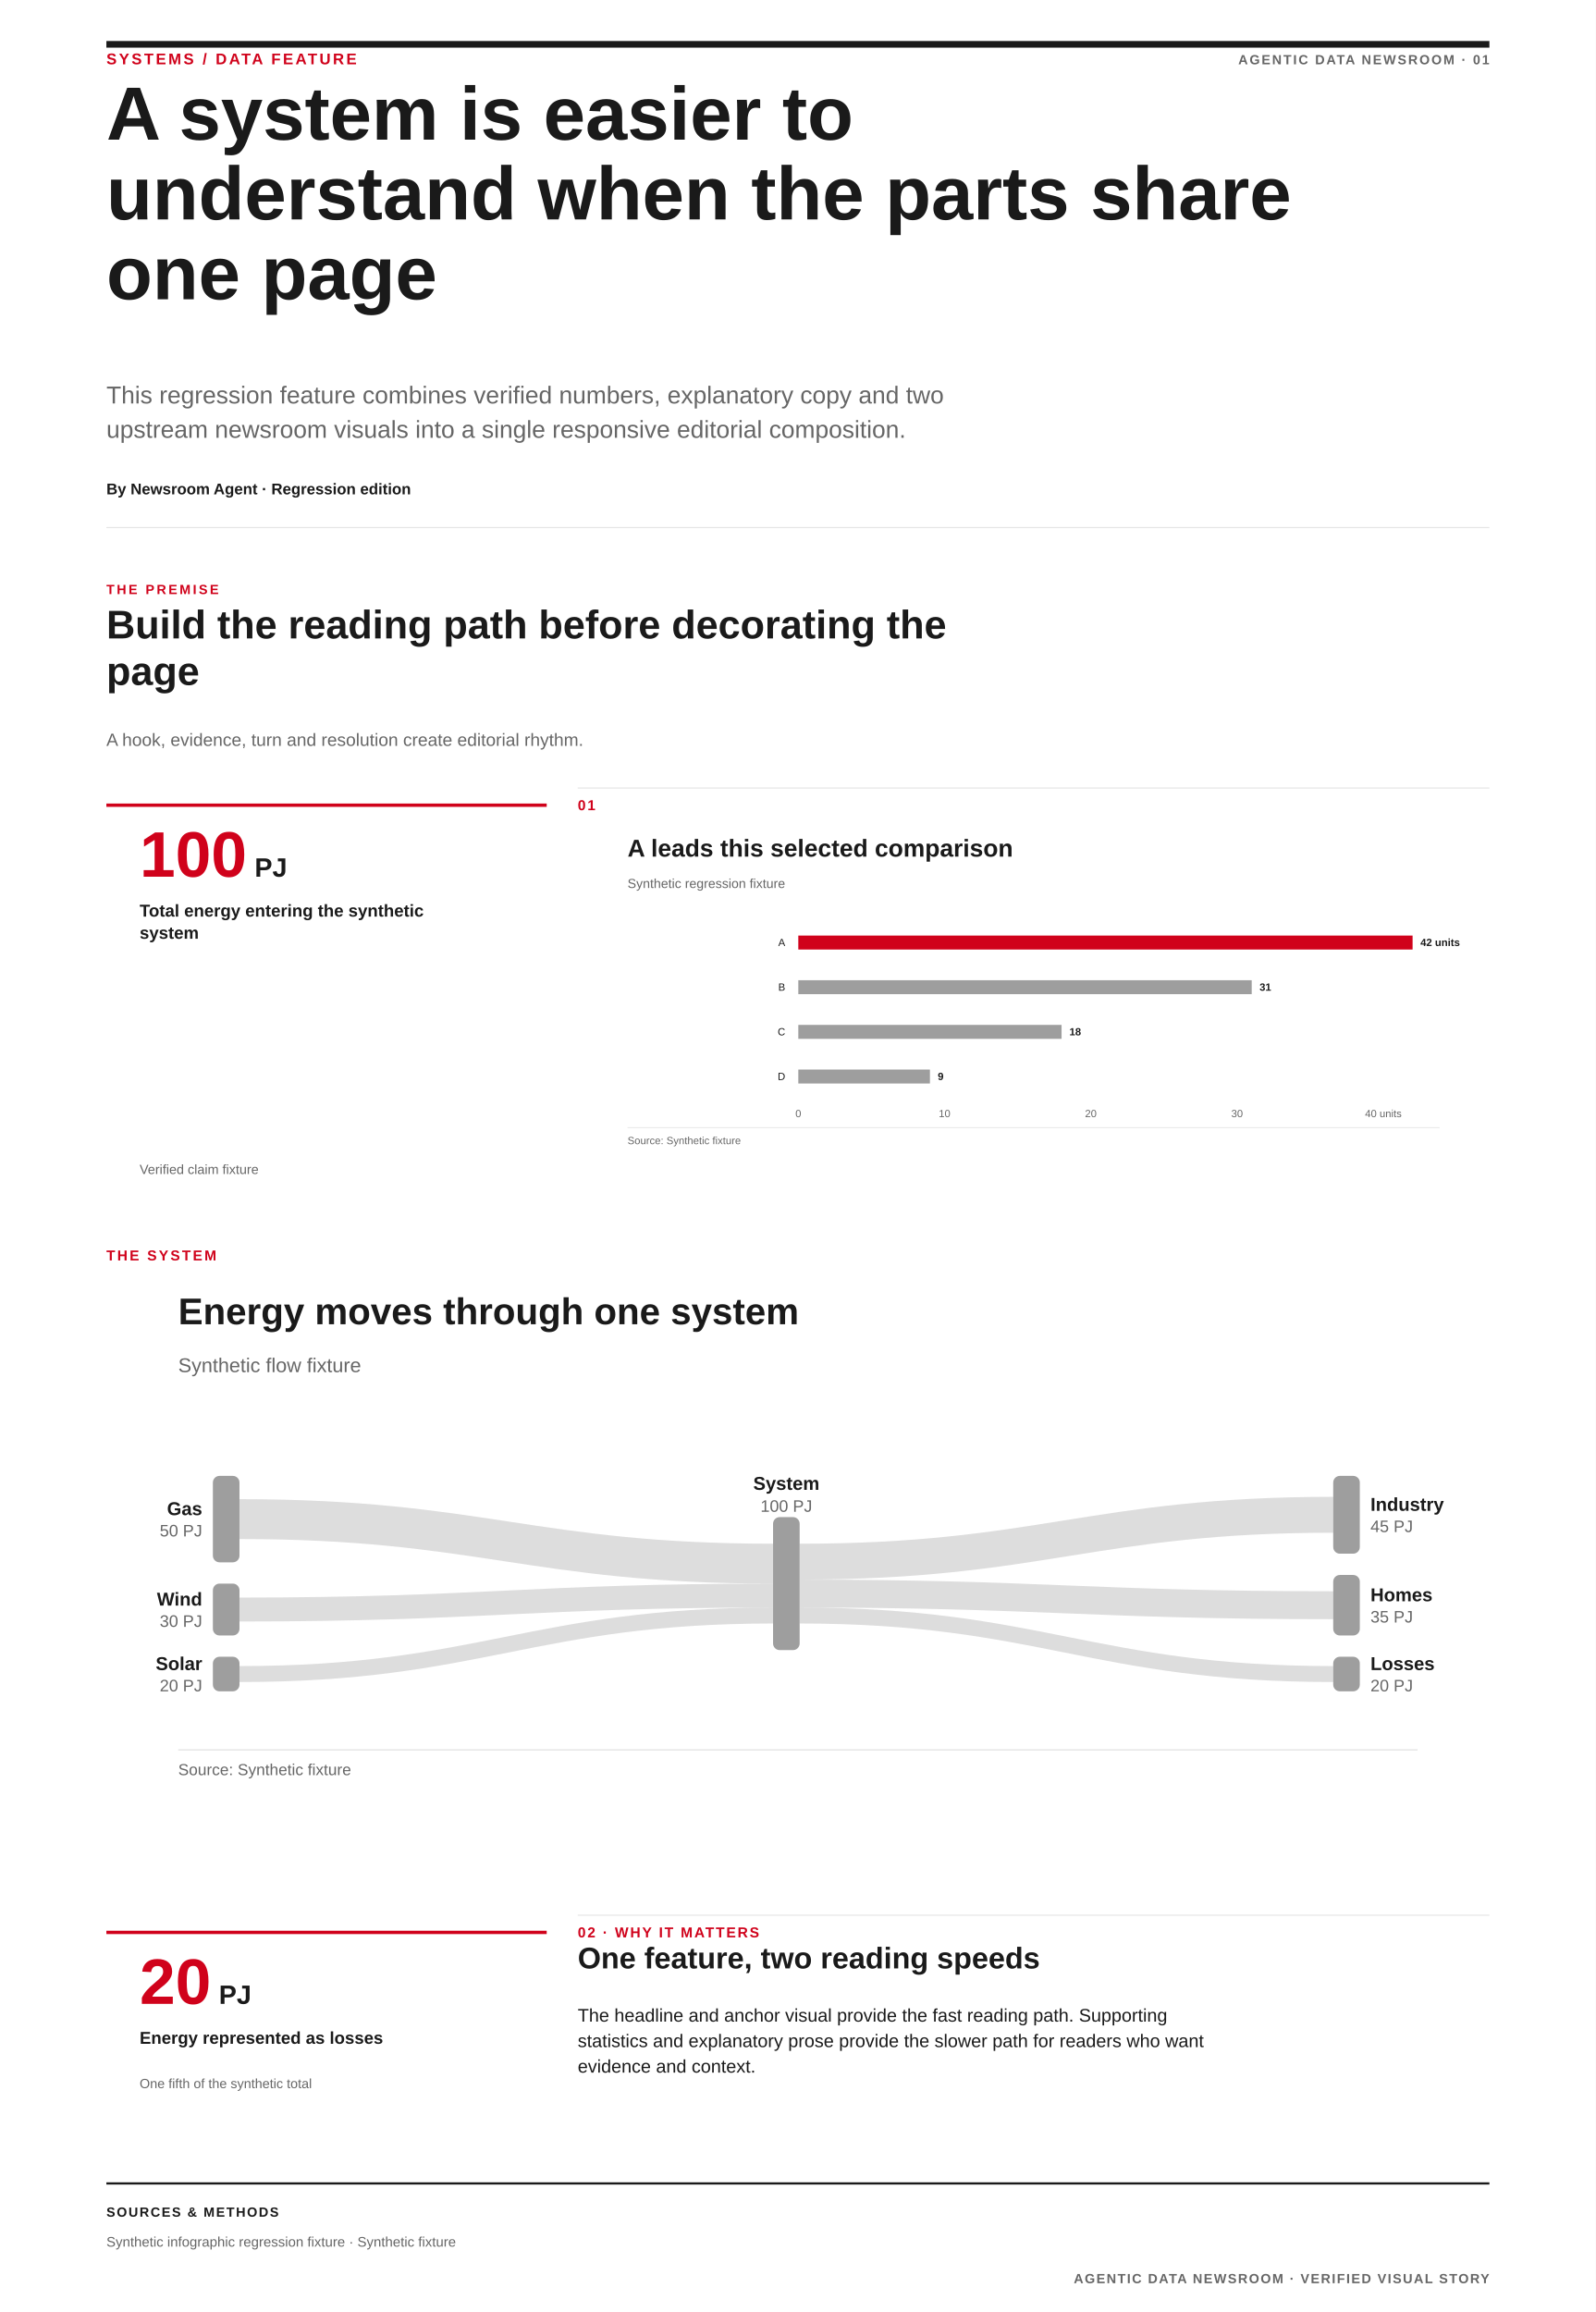
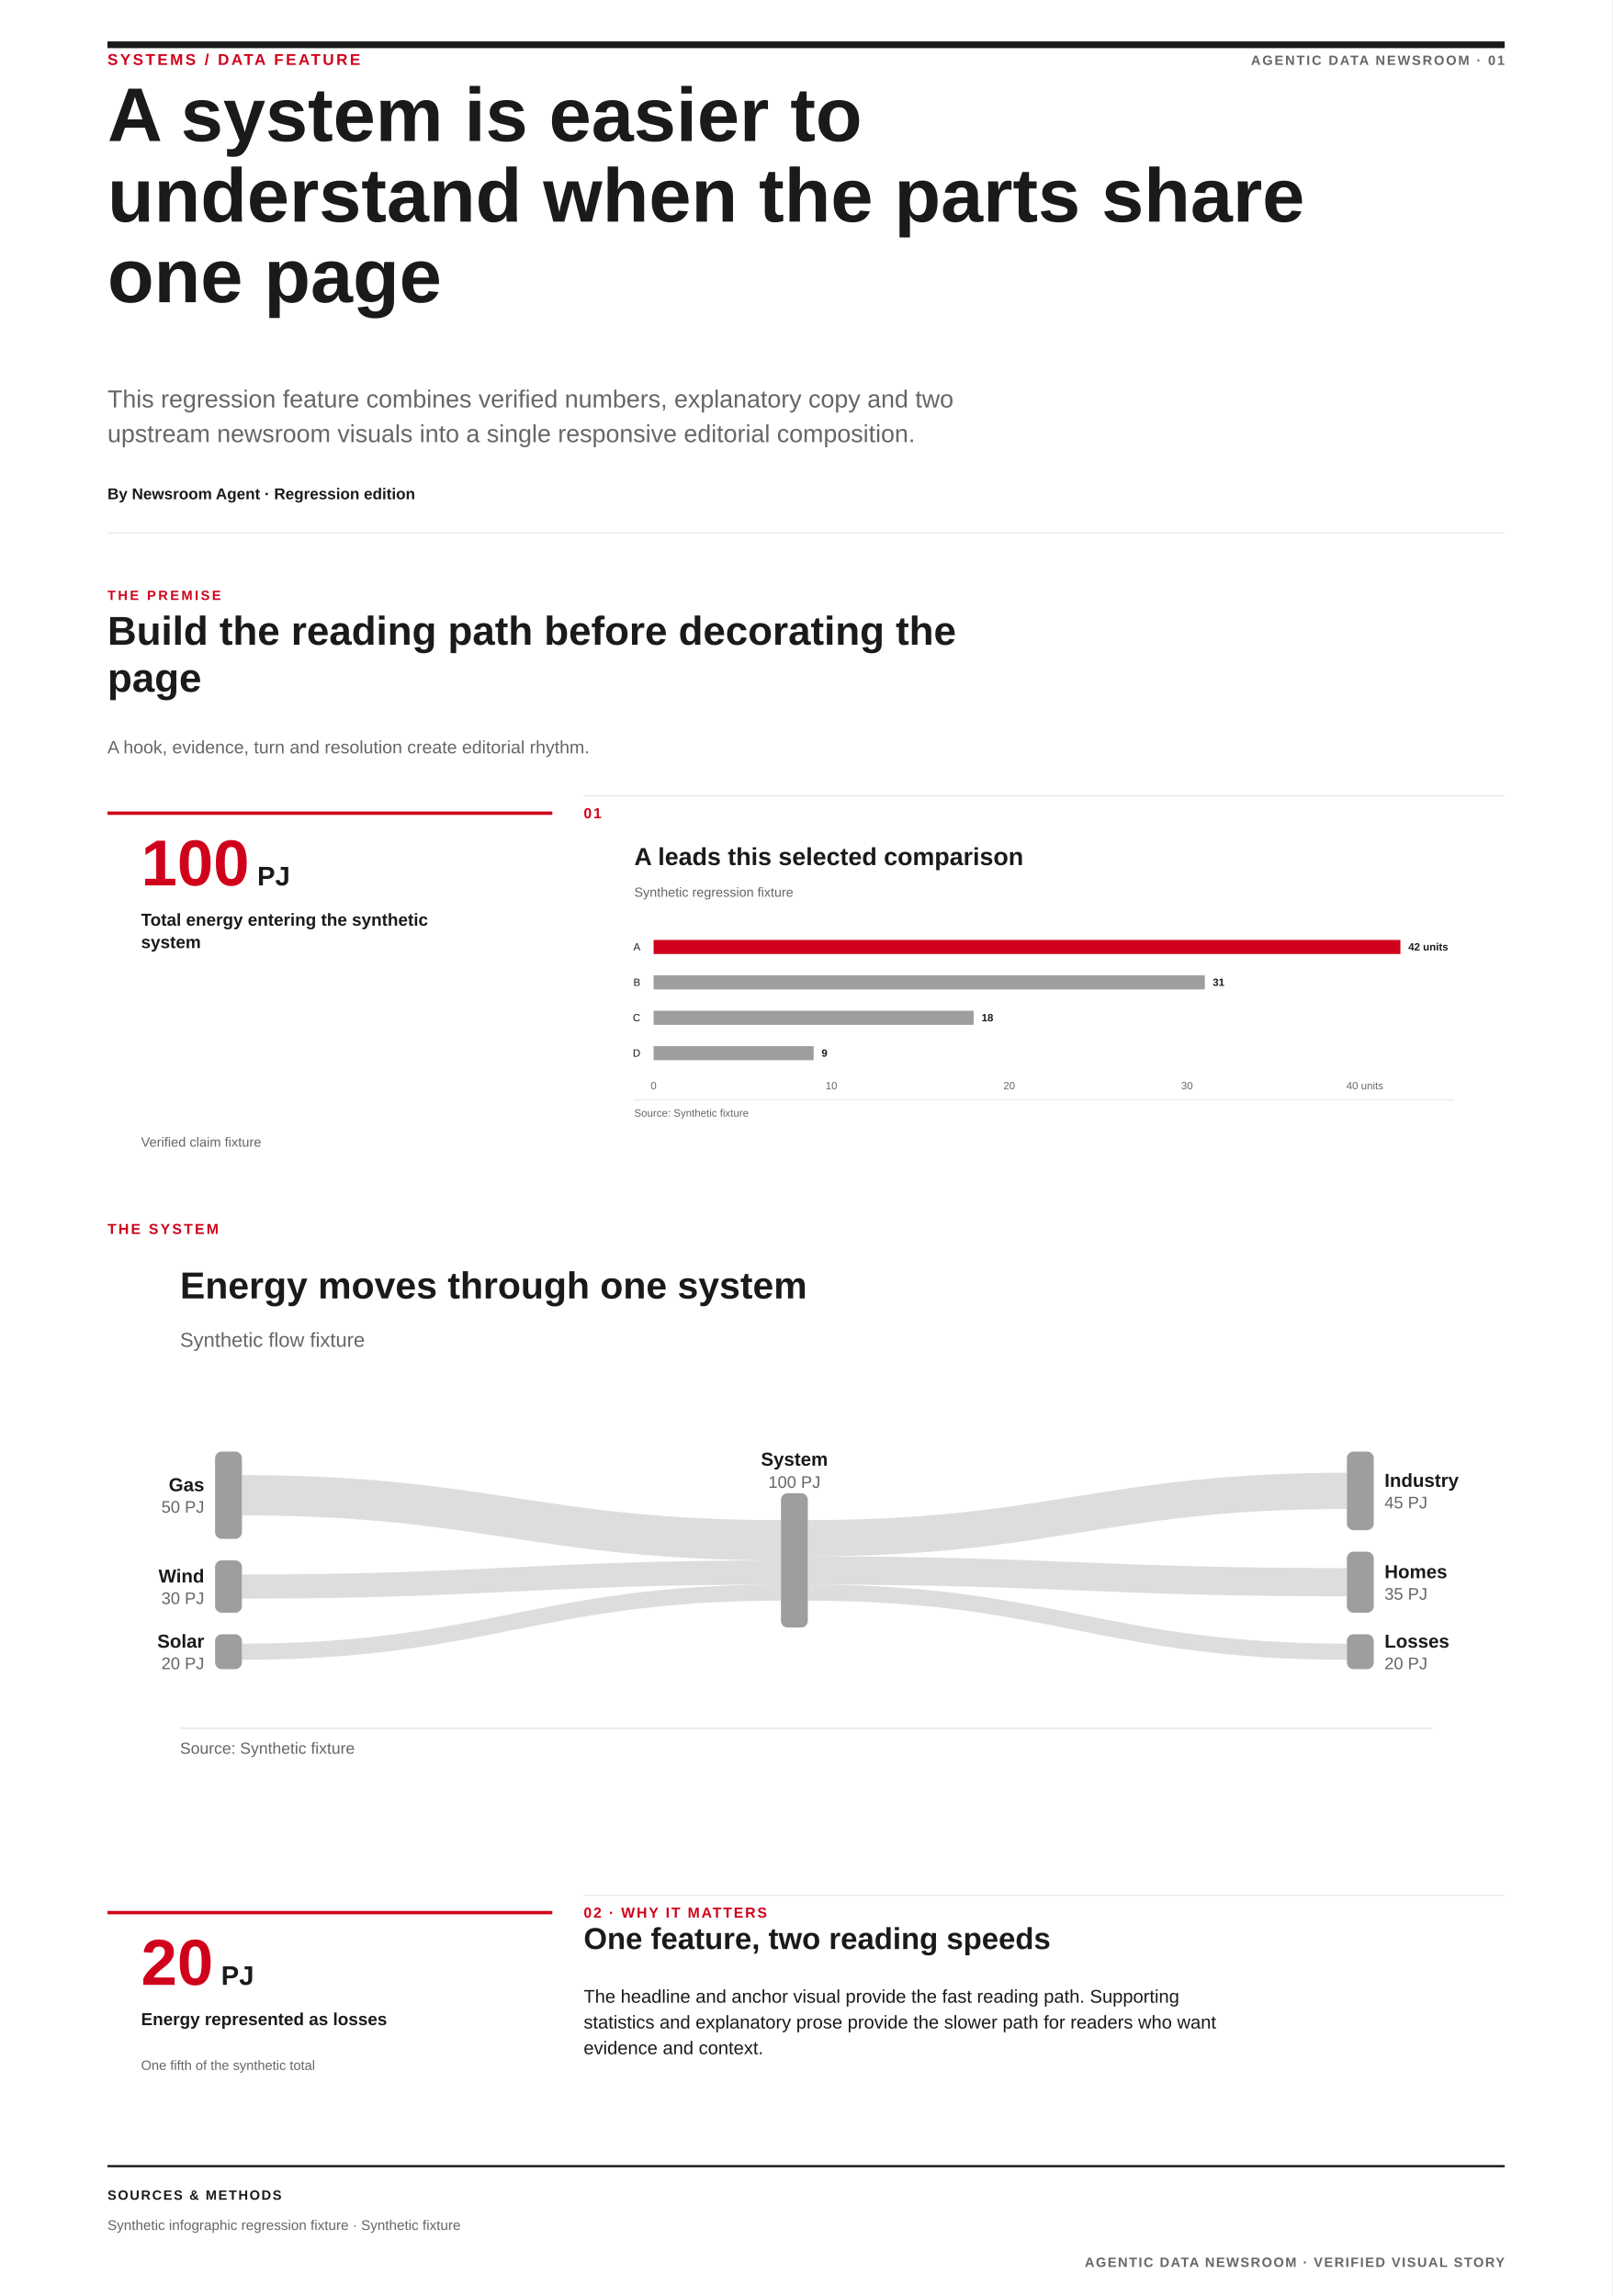
- <svg xmlns="http://www.w3.org/2000/svg" viewBox="0 0 1440 2086.031" role="img" aria-labelledby="info-title info-desc" data-infographic-version="1.1.0" data-viewport="desktop" data-layout-strategy="balanced">
-   <rect width="1440" height="2086.031" fill="#FFFFFF" />
+ <svg xmlns="http://www.w3.org/2000/svg" viewBox="0 0 1440 2051.226" role="img" aria-labelledby="info-title info-desc" data-infographic-version="1.1.0" data-viewport="desktop" data-layout-strategy="balanced">
+   <rect width="1440" height="2051.226" fill="#FFFFFF" />
  <line x1="96" y1="40" x2="1344" y2="40" stroke="#1A1A1A" stroke-width="6" />
  <text x="96" y="58" font-family="'PingFang SC', 'Heiti SC', 'Noto Sans SC', 'Microsoft YaHei', Arial, Helvetica, sans-serif" font-size="14" font-weight="700" letter-spacing="2" fill="#D0021B">SYSTEMS / DATA FEATURE</text>
  <text x="1344" y="58" text-anchor="end" font-family="'PingFang SC', 'Heiti SC', 'Noto Sans SC', 'Microsoft YaHei', Arial, Helvetica, sans-serif" font-size="12" font-weight="700" letter-spacing="1.5" fill="#666666">AGENTIC DATA NEWSROOM · 01</text>
  <text x="96" y="126" text-anchor="start" font-family="'PingFang SC', 'Heiti SC', 'Noto Sans SC', 'Microsoft YaHei', Arial, Helvetica, sans-serif" font-size="68" font-weight="700" fill="#1A1A1A">A system is easier to</text>
  <text x="96" y="198" text-anchor="start" font-family="'PingFang SC', 'Heiti SC', 'Noto Sans SC', 'Microsoft YaHei', Arial, Helvetica, sans-serif" font-size="68" font-weight="700" fill="#1A1A1A">understand when the parts share</text>
  <text x="96" y="270" text-anchor="start" font-family="'PingFang SC', 'Heiti SC', 'Noto Sans SC', 'Microsoft YaHei', Arial, Helvetica, sans-serif" font-size="68" font-weight="700" fill="#1A1A1A">one page</text>
  <text x="96" y="364" text-anchor="start" font-family="'PingFang SC', 'Heiti SC', 'Noto Sans SC', 'Microsoft YaHei', Arial, Helvetica, sans-serif" font-size="22" font-weight="400" fill="#666666">This regression feature combines verified numbers, explanatory copy and two</text>
  <text x="96" y="395" text-anchor="start" font-family="'PingFang SC', 'Heiti SC', 'Noto Sans SC', 'Microsoft YaHei', Arial, Helvetica, sans-serif" font-size="22" font-weight="400" fill="#666666">upstream newsroom visuals into a single responsive editorial composition.</text>
  <text x="96" y="446" font-family="'PingFang SC', 'Heiti SC', 'Noto Sans SC', 'Microsoft YaHei', Arial, Helvetica, sans-serif" font-size="14" font-weight="600" fill="#1A1A1A">By Newsroom Agent  ·  Regression edition</text>
  <line x1="96" y1="476" x2="1344" y2="476" stroke="#E5E5E5" stroke-width="1" />
  <text x="96" y="536" font-family="'PingFang SC', 'Heiti SC', 'Noto Sans SC', 'Microsoft YaHei', Arial, Helvetica, sans-serif" font-size="12" font-weight="700" letter-spacing="2" fill="#D0021B">THE PREMISE</text>
  <text x="96" y="576" text-anchor="start" font-family="'PingFang SC', 'Heiti SC', 'Noto Sans SC', 'Microsoft YaHei', Arial, Helvetica, sans-serif" font-size="36" font-weight="700" fill="#1A1A1A">Build the reading path before decorating the</text>
  <text x="96" y="618" text-anchor="start" font-family="'PingFang SC', 'Heiti SC', 'Noto Sans SC', 'Microsoft YaHei', Arial, Helvetica, sans-serif" font-size="36" font-weight="700" fill="#1A1A1A">page</text>
  <text x="96" y="673" text-anchor="start" font-family="'PingFang SC', 'Heiti SC', 'Noto Sans SC', 'Microsoft YaHei', Arial, Helvetica, sans-serif" font-size="16" font-weight="400" fill="#666666">A hook, evidence, turn and resolution create editorial rhythm.</text>
  <rect data-role="hero-stat" data-module-id="stat-total" x="96" y="725" width="397.333" height="3" fill="#D0021B" />
  <text x="126" y="791" font-family="'PingFang SC', 'Heiti SC', 'Noto Sans SC', 'Microsoft YaHei', Arial, Helvetica, sans-serif" font-size="58" font-weight="700" fill="#D0021B">100<tspan font-size="24" dx="7" fill="#1A1A1A">PJ</tspan>
  </text>
  <text x="126" y="827" text-anchor="start" font-family="'PingFang SC', 'Heiti SC', 'Noto Sans SC', 'Microsoft YaHei', Arial, Helvetica, sans-serif" font-size="15.5" font-weight="700" fill="#1A1A1A">Total energy entering the synthetic</text>
  <text x="126" y="847" text-anchor="start" font-family="'PingFang SC', 'Heiti SC', 'Noto Sans SC', 'Microsoft YaHei', Arial, Helvetica, sans-serif" font-size="15.5" font-weight="700" fill="#1A1A1A">system</text>
-   <text x="126" y="1059.231" text-anchor="start" font-family="'PingFang SC', 'Heiti SC', 'Noto Sans SC', 'Microsoft YaHei', Arial, Helvetica, sans-serif" font-size="12" font-weight="400" fill="#666666">Verified claim fixture</text>
-   <rect data-role="hero-stat" data-module-id="stat-total" x="96" y="1078.231" width="1" height="1" fill="none" />
+   <text x="126" y="1024.426" text-anchor="start" font-family="'PingFang SC', 'Heiti SC', 'Noto Sans SC', 'Microsoft YaHei', Arial, Helvetica, sans-serif" font-size="12" font-weight="400" fill="#666666">Verified claim fixture</text>
+   <rect data-role="hero-stat" data-module-id="stat-total" x="96" y="1043.426" width="1" height="1" fill="none" />
  <line x1="521.333" y1="711" x2="1344" y2="711" stroke="#E5E5E5" stroke-width="1" />
  <text x="521.333" y="731" font-family="'PingFang SC', 'Heiti SC', 'Noto Sans SC', 'Microsoft YaHei', Arial, Helvetica, sans-serif" font-size="13" font-weight="700" letter-spacing="1.5" fill="#D0021B">01</text>
-   <svg data-role="infographic-visual" data-module-id="bar" x="521.333" y="743" width="822.667" height="330.231" viewBox="0 0 1040 420" preserveAspectRatio="xMidYMin meet">
-     <rect width="1040" height="420" fill="#FFFFFF" />
+   <svg data-role="infographic-visual" data-module-id="bar" x="521.333" y="743" width="822.667" height="295.426" viewBox="0 0 1040 376" preserveAspectRatio="xMidYMin meet">
+     <rect width="1040" height="376" fill="#FFFFFF" />
    <text x="54" y="38" text-anchor="start" font-family="'PingFang SC', 'Heiti SC', 'Noto Sans SC', 'Microsoft YaHei', Arial, Helvetica, sans-serif" font-size="28" font-weight="700" fill="#1A1A1A">A leads this selected comparison</text>
    <text x="54" y="74" text-anchor="start" font-family="'PingFang SC', 'Heiti SC', 'Noto Sans SC', 'Microsoft YaHei', Arial, Helvetica, sans-serif" font-size="15" font-weight="400" fill="#666666">Synthetic regression fixture</text>
-     <text x="250" y="337" text-anchor="middle" font-family="'PingFang SC', 'Heiti SC', 'Noto Sans SC', 'Microsoft YaHei', Arial, Helvetica, sans-serif" font-size="12" fill="#666666">0</text>
-     <text x="417.857" y="337" text-anchor="middle" font-family="'PingFang SC', 'Heiti SC', 'Noto Sans SC', 'Microsoft YaHei', Arial, Helvetica, sans-serif" font-size="12" fill="#666666">10</text>
-     <text x="585.714" y="337" text-anchor="middle" font-family="'PingFang SC', 'Heiti SC', 'Noto Sans SC', 'Microsoft YaHei', Arial, Helvetica, sans-serif" font-size="12" fill="#666666">20</text>
-     <text x="753.571" y="337" text-anchor="middle" font-family="'PingFang SC', 'Heiti SC', 'Noto Sans SC', 'Microsoft YaHei', Arial, Helvetica, sans-serif" font-size="12" fill="#666666">30</text>
-     <text x="921.429" y="337" text-anchor="middle" font-family="'PingFang SC', 'Heiti SC', 'Noto Sans SC', 'Microsoft YaHei', Arial, Helvetica, sans-serif" font-size="12" fill="#666666">40 units</text>
-     <text x="235" y="140.625" text-anchor="end" font-family="'PingFang SC', 'Heiti SC', 'Noto Sans SC', 'Microsoft YaHei', Arial, Helvetica, sans-serif" font-size="12" fill="#1A1A1A">A</text>
-     <rect data-role="data-bar" x="250" y="128.625" width="705" height="16" fill="#D0021B" />
-     <text x="964" y="140.625" text-anchor="start" font-family="'PingFang SC', 'Heiti SC', 'Noto Sans SC', 'Microsoft YaHei', Arial, Helvetica, sans-serif" font-size="12" font-weight="600" fill="#1A1A1A">42 units</text>
-     <text x="235" y="191.875" text-anchor="end" font-family="'PingFang SC', 'Heiti SC', 'Noto Sans SC', 'Microsoft YaHei', Arial, Helvetica, sans-serif" font-size="12" fill="#1A1A1A">B</text>
-     <rect data-role="data-bar" x="250" y="179.875" width="520.357" height="16" fill="#9E9E9E" />
-     <text x="779.357" y="191.875" text-anchor="start" font-family="'PingFang SC', 'Heiti SC', 'Noto Sans SC', 'Microsoft YaHei', Arial, Helvetica, sans-serif" font-size="12" font-weight="600" fill="#1A1A1A">31</text>
-     <text x="235" y="243.125" text-anchor="end" font-family="'PingFang SC', 'Heiti SC', 'Noto Sans SC', 'Microsoft YaHei', Arial, Helvetica, sans-serif" font-size="12" fill="#1A1A1A">C</text>
-     <rect data-role="data-bar" x="250" y="231.125" width="302.143" height="16" fill="#9E9E9E" />
-     <text x="561.143" y="243.125" text-anchor="start" font-family="'PingFang SC', 'Heiti SC', 'Noto Sans SC', 'Microsoft YaHei', Arial, Helvetica, sans-serif" font-size="12" font-weight="600" fill="#1A1A1A">18</text>
-     <text x="235" y="294.375" text-anchor="end" font-family="'PingFang SC', 'Heiti SC', 'Noto Sans SC', 'Microsoft YaHei', Arial, Helvetica, sans-serif" font-size="12" fill="#1A1A1A">D</text>
-     <rect data-role="data-bar" x="250" y="282.375" width="151.071" height="16" fill="#9E9E9E" />
-     <text x="410.071" y="294.375" text-anchor="start" font-family="'PingFang SC', 'Heiti SC', 'Noto Sans SC', 'Microsoft YaHei', Arial, Helvetica, sans-serif" font-size="12" font-weight="600" fill="#1A1A1A">9</text>
-     <line x1="54" y1="349" x2="986" y2="349" stroke="#E5E5E5" stroke-width="1" />
-     <text x="54" y="368" text-anchor="start" font-family="'PingFang SC', 'Heiti SC', 'Noto Sans SC', 'Microsoft YaHei', Arial, Helvetica, sans-serif" font-size="12" font-weight="400" fill="#666666">Source: Synthetic fixture</text>
+     <text x="76" y="293" text-anchor="middle" font-family="'PingFang SC', 'Heiti SC', 'Noto Sans SC', 'Microsoft YaHei', Arial, Helvetica, sans-serif" font-size="12" fill="#666666">0</text>
+     <text x="278.143" y="293" text-anchor="middle" font-family="'PingFang SC', 'Heiti SC', 'Noto Sans SC', 'Microsoft YaHei', Arial, Helvetica, sans-serif" font-size="12" fill="#666666">10</text>
+     <text x="480.286" y="293" text-anchor="middle" font-family="'PingFang SC', 'Heiti SC', 'Noto Sans SC', 'Microsoft YaHei', Arial, Helvetica, sans-serif" font-size="12" fill="#666666">20</text>
+     <text x="682.429" y="293" text-anchor="middle" font-family="'PingFang SC', 'Heiti SC', 'Noto Sans SC', 'Microsoft YaHei', Arial, Helvetica, sans-serif" font-size="12" fill="#666666">30</text>
+     <text x="884.571" y="293" text-anchor="middle" font-family="'PingFang SC', 'Heiti SC', 'Noto Sans SC', 'Microsoft YaHei', Arial, Helvetica, sans-serif" font-size="12" fill="#666666">40 units</text>
+     <text x="61" y="135.125" text-anchor="end" font-family="'PingFang SC', 'Heiti SC', 'Noto Sans SC', 'Microsoft YaHei', Arial, Helvetica, sans-serif" font-size="12" fill="#1A1A1A">A</text>
+     <rect data-role="data-bar" x="76" y="123.125" width="849" height="16" fill="#D0021B" />
+     <text x="934" y="135.125" text-anchor="start" font-family="'PingFang SC', 'Heiti SC', 'Noto Sans SC', 'Microsoft YaHei', Arial, Helvetica, sans-serif" font-size="12" font-weight="600" fill="#1A1A1A">42 units</text>
+     <text x="61" y="175.375" text-anchor="end" font-family="'PingFang SC', 'Heiti SC', 'Noto Sans SC', 'Microsoft YaHei', Arial, Helvetica, sans-serif" font-size="12" fill="#1A1A1A">B</text>
+     <rect data-role="data-bar" x="76" y="163.375" width="626.643" height="16" fill="#9E9E9E" />
+     <text x="711.643" y="175.375" text-anchor="start" font-family="'PingFang SC', 'Heiti SC', 'Noto Sans SC', 'Microsoft YaHei', Arial, Helvetica, sans-serif" font-size="12" font-weight="600" fill="#1A1A1A">31</text>
+     <text x="61" y="215.625" text-anchor="end" font-family="'PingFang SC', 'Heiti SC', 'Noto Sans SC', 'Microsoft YaHei', Arial, Helvetica, sans-serif" font-size="12" fill="#1A1A1A">C</text>
+     <rect data-role="data-bar" x="76" y="203.625" width="363.857" height="16" fill="#9E9E9E" />
+     <text x="448.857" y="215.625" text-anchor="start" font-family="'PingFang SC', 'Heiti SC', 'Noto Sans SC', 'Microsoft YaHei', Arial, Helvetica, sans-serif" font-size="12" font-weight="600" fill="#1A1A1A">18</text>
+     <text x="61" y="255.875" text-anchor="end" font-family="'PingFang SC', 'Heiti SC', 'Noto Sans SC', 'Microsoft YaHei', Arial, Helvetica, sans-serif" font-size="12" fill="#1A1A1A">D</text>
+     <rect data-role="data-bar" x="76" y="243.875" width="181.929" height="16" fill="#9E9E9E" />
+     <text x="266.929" y="255.875" text-anchor="start" font-family="'PingFang SC', 'Heiti SC', 'Noto Sans SC', 'Microsoft YaHei', Arial, Helvetica, sans-serif" font-size="12" font-weight="600" fill="#1A1A1A">9</text>
+     <line x1="54" y1="305" x2="986" y2="305" stroke="#E5E5E5" stroke-width="1" />
+     <text x="54" y="324" text-anchor="start" font-family="'PingFang SC', 'Heiti SC', 'Noto Sans SC', 'Microsoft YaHei', Arial, Helvetica, sans-serif" font-size="12" font-weight="400" fill="#666666">Source: Synthetic fixture</text>
  </svg>
-   <text x="96" y="1137.231" font-family="'PingFang SC', 'Heiti SC', 'Noto Sans SC', 'Microsoft YaHei', Arial, Helvetica, sans-serif" font-size="13" font-weight="700" letter-spacing="1.8" fill="#D0021B">THE SYSTEM</text>
-   <svg data-role="infographic-visual" data-module-id="flow" x="96" y="1149.231" width="1248" height="514.8" viewBox="0 0 1040 429" preserveAspectRatio="xMidYMin meet">
+   <text x="96" y="1102.426" font-family="'PingFang SC', 'Heiti SC', 'Noto Sans SC', 'Microsoft YaHei', Arial, Helvetica, sans-serif" font-size="13" font-weight="700" letter-spacing="1.8" fill="#D0021B">THE SYSTEM</text>
+   <svg data-role="infographic-visual" data-module-id="flow" x="96" y="1114.426" width="1248" height="514.8" viewBox="0 0 1040 429" preserveAspectRatio="xMidYMin meet">
    <rect width="1040" height="429" fill="#FFFFFF" />
    <text x="54" y="38" text-anchor="start" font-family="'PingFang SC', 'Heiti SC', 'Noto Sans SC', 'Microsoft YaHei', Arial, Helvetica, sans-serif" font-size="28" font-weight="700" fill="#1A1A1A">Energy moves through one system</text>
    <text x="54" y="74" text-anchor="start" font-family="'PingFang SC', 'Heiti SC', 'Noto Sans SC', 'Microsoft YaHei', Arial, Helvetica, sans-serif" font-size="15" font-weight="400" fill="#666666">Synthetic flow fixture</text>
    <path data-role="flow-hit" data-flow-key="Solar→System" d="M100.08,301 C280.638,301 320.762,257 501.32,257" fill="none" stroke="transparent" stroke-width="30" stroke-linecap="round" pointer-events="stroke" />
    <path data-role="flow-link" data-flow-key="Solar→System" d="M100.08,301 C280.638,301 320.762,257 501.32,257" fill="none" stroke="#9E9E9E" stroke-width="12" stroke-opacity="0.35" stroke-linecap="butt" pointer-events="none" />
    <path data-role="flow-hit" data-flow-key="Wind→System" d="M100.08,252.5 C280.638,252.5 320.762,242 501.32,242" fill="none" stroke="transparent" stroke-width="45" stroke-linecap="round" pointer-events="stroke" />
    <path data-role="flow-link" data-flow-key="Wind→System" d="M100.08,252.5 C280.638,252.5 320.762,242 501.32,242" fill="none" stroke="#9E9E9E" stroke-width="18" stroke-opacity="0.35" stroke-linecap="butt" pointer-events="none" />
    <path data-role="flow-hit" data-flow-key="Gas→System" d="M100.08,184.5 C280.638,184.5 320.762,218 501.32,218" fill="none" stroke="transparent" stroke-width="75" stroke-linecap="round" pointer-events="stroke" />
    <path data-role="flow-link" data-flow-key="Gas→System" d="M100.08,184.5 C280.638,184.5 320.762,218 501.32,218" fill="none" stroke="#9E9E9E" stroke-width="30" stroke-opacity="0.35" stroke-linecap="butt" pointer-events="none" />
    <path data-role="flow-hit" data-flow-key="System→Homes" d="M521.32,240.5 C701.878,240.5 742.002,249.25 922.56,249.25" fill="none" stroke="transparent" stroke-width="52.5" stroke-linecap="round" pointer-events="stroke" />
    <path data-role="flow-link" data-flow-key="System→Homes" d="M521.32,240.5 C701.878,240.5 742.002,249.25 922.56,249.25" fill="none" stroke="#9E9E9E" stroke-width="21" stroke-opacity="0.35" stroke-linecap="butt" pointer-events="none" />
    <path data-role="flow-hit" data-flow-key="System→Industry" d="M521.32,216.5 C701.878,216.5 742.002,181.25 922.56,181.25" fill="none" stroke="transparent" stroke-width="67.5" stroke-linecap="round" pointer-events="stroke" />
    <path data-role="flow-link" data-flow-key="System→Industry" d="M521.32,216.5 C701.878,216.5 742.002,181.25 922.56,181.25" fill="none" stroke="#9E9E9E" stroke-width="27" stroke-opacity="0.35" stroke-linecap="butt" pointer-events="none" />
    <path data-role="flow-hit" data-flow-key="System→Losses" d="M521.32,257 C701.878,257 742.002,301 922.56,301" fill="none" stroke="transparent" stroke-width="30" stroke-linecap="round" pointer-events="stroke" />
    <path data-role="flow-link" data-flow-key="System→Losses" d="M521.32,257 C701.878,257 742.002,301 922.56,301" fill="none" stroke="#9E9E9E" stroke-width="12" stroke-opacity="0.35" stroke-linecap="butt" pointer-events="none" />
    <rect data-role="flow-node" data-value="50" x="80.08" y="152" width="20" height="65" rx="5" fill="#9E9E9E" />
    <text data-role="flow-node-label" x="72.08" y="181.5" text-anchor="end" font-family="'PingFang SC', 'Heiti SC', 'Noto Sans SC', 'Microsoft YaHei', Arial, Helvetica, sans-serif" font-size="14" font-weight="700" fill="#1A1A1A">Gas</text>
    <text data-role="flow-node-value" x="72.08" y="197.5" text-anchor="end" font-family="'PingFang SC', 'Heiti SC', 'Noto Sans SC', 'Microsoft YaHei', Arial, Helvetica, sans-serif" font-size="12.5" fill="#666666">50 PJ</text>
    <rect data-role="flow-node" data-value="30" x="80.08" y="233" width="20" height="39" rx="5" fill="#9E9E9E" />
    <text data-role="flow-node-label" x="72.08" y="249.5" text-anchor="end" font-family="'PingFang SC', 'Heiti SC', 'Noto Sans SC', 'Microsoft YaHei', Arial, Helvetica, sans-serif" font-size="14" font-weight="700" fill="#1A1A1A">Wind</text>
    <text data-role="flow-node-value" x="72.08" y="265.5" text-anchor="end" font-family="'PingFang SC', 'Heiti SC', 'Noto Sans SC', 'Microsoft YaHei', Arial, Helvetica, sans-serif" font-size="12.5" fill="#666666">30 PJ</text>
    <rect data-role="flow-node" data-value="20" x="80.08" y="288" width="20" height="26" rx="5" fill="#9E9E9E" />
    <text data-role="flow-node-label" x="72.08" y="298" text-anchor="end" font-family="'PingFang SC', 'Heiti SC', 'Noto Sans SC', 'Microsoft YaHei', Arial, Helvetica, sans-serif" font-size="14" font-weight="700" fill="#1A1A1A">Solar</text>
    <text data-role="flow-node-value" x="72.08" y="314" text-anchor="end" font-family="'PingFang SC', 'Heiti SC', 'Noto Sans SC', 'Microsoft YaHei', Arial, Helvetica, sans-serif" font-size="12.5" fill="#666666">20 PJ</text>
    <rect data-role="flow-node" data-value="100" x="501.32" y="183" width="20" height="100" rx="5" fill="#9E9E9E" />
    <text data-role="flow-node-label" x="511.32" y="162.5" text-anchor="middle" font-family="'PingFang SC', 'Heiti SC', 'Noto Sans SC', 'Microsoft YaHei', Arial, Helvetica, sans-serif" font-size="14" font-weight="700" fill="#1A1A1A">System</text>
    <text data-role="flow-node-value" x="511.32" y="179" text-anchor="middle" font-family="'PingFang SC', 'Heiti SC', 'Noto Sans SC', 'Microsoft YaHei', Arial, Helvetica, sans-serif" font-size="12.5" fill="#666666">100 PJ</text>
    <rect data-role="flow-node" data-value="45" x="922.56" y="152" width="20" height="58.5" rx="5" fill="#9E9E9E" />
    <text data-role="flow-node-label" x="950.56" y="178.25" text-anchor="start" font-family="'PingFang SC', 'Heiti SC', 'Noto Sans SC', 'Microsoft YaHei', Arial, Helvetica, sans-serif" font-size="14" font-weight="700" fill="#1A1A1A">Industry</text>
    <text data-role="flow-node-value" x="950.56" y="194.25" text-anchor="start" font-family="'PingFang SC', 'Heiti SC', 'Noto Sans SC', 'Microsoft YaHei', Arial, Helvetica, sans-serif" font-size="12.5" fill="#666666">45 PJ</text>
    <rect data-role="flow-node" data-value="35" x="922.56" y="226.5" width="20" height="45.5" rx="5" fill="#9E9E9E" />
    <text data-role="flow-node-label" x="950.56" y="246.25" text-anchor="start" font-family="'PingFang SC', 'Heiti SC', 'Noto Sans SC', 'Microsoft YaHei', Arial, Helvetica, sans-serif" font-size="14" font-weight="700" fill="#1A1A1A">Homes</text>
    <text data-role="flow-node-value" x="950.56" y="262.25" text-anchor="start" font-family="'PingFang SC', 'Heiti SC', 'Noto Sans SC', 'Microsoft YaHei', Arial, Helvetica, sans-serif" font-size="12.5" fill="#666666">35 PJ</text>
    <rect data-role="flow-node" data-value="20" x="922.56" y="288" width="20" height="26" rx="5" fill="#9E9E9E" />
    <text data-role="flow-node-label" x="950.56" y="298" text-anchor="start" font-family="'PingFang SC', 'Heiti SC', 'Noto Sans SC', 'Microsoft YaHei', Arial, Helvetica, sans-serif" font-size="14" font-weight="700" fill="#1A1A1A">Losses</text>
    <text data-role="flow-node-value" x="950.56" y="314" text-anchor="start" font-family="'PingFang SC', 'Heiti SC', 'Noto Sans SC', 'Microsoft YaHei', Arial, Helvetica, sans-serif" font-size="12.5" fill="#666666">20 PJ</text>
    <line x1="54" y1="358" x2="986" y2="358" stroke="#E5E5E5" stroke-width="1" />
    <text x="54" y="377" text-anchor="start" font-family="'PingFang SC', 'Heiti SC', 'Noto Sans SC', 'Microsoft YaHei', Arial, Helvetica, sans-serif" font-size="12" font-weight="400" fill="#666666">Source: Synthetic fixture</text>
  </svg>
-   <rect data-role="hero-stat" data-module-id="stat-loss" x="96" y="1742.031" width="397.333" height="3" fill="#D0021B" />
-   <text x="126" y="1808.031" font-family="'PingFang SC', 'Heiti SC', 'Noto Sans SC', 'Microsoft YaHei', Arial, Helvetica, sans-serif" font-size="58" font-weight="700" fill="#D0021B">20<tspan font-size="24" dx="7" fill="#1A1A1A">PJ</tspan>
+   <rect data-role="hero-stat" data-module-id="stat-loss" x="96" y="1707.226" width="397.333" height="3" fill="#D0021B" />
+   <text x="126" y="1773.226" font-family="'PingFang SC', 'Heiti SC', 'Noto Sans SC', 'Microsoft YaHei', Arial, Helvetica, sans-serif" font-size="58" font-weight="700" fill="#D0021B">20<tspan font-size="24" dx="7" fill="#1A1A1A">PJ</tspan>
  </text>
-   <text x="126" y="1844.031" text-anchor="start" font-family="'PingFang SC', 'Heiti SC', 'Noto Sans SC', 'Microsoft YaHei', Arial, Helvetica, sans-serif" font-size="15.5" font-weight="700" fill="#1A1A1A">Energy represented as losses</text>
-   <text x="126" y="1884.031" text-anchor="start" font-family="'PingFang SC', 'Heiti SC', 'Noto Sans SC', 'Microsoft YaHei', Arial, Helvetica, sans-serif" font-size="12" font-weight="400" fill="#666666">One fifth of the synthetic total</text>
-   <rect data-role="hero-stat" data-module-id="stat-loss" x="96" y="1903.031" width="1" height="1" fill="none" />
-   <line x1="521.333" y1="1728.031" x2="1344" y2="1728.031" stroke="#E5E5E5" stroke-width="1" />
-   <text x="521.333" y="1748.031" font-family="'PingFang SC', 'Heiti SC', 'Noto Sans SC', 'Microsoft YaHei', Arial, Helvetica, sans-serif" font-size="13" font-weight="700" letter-spacing="1.5" fill="#D0021B">02 · WHY IT MATTERS</text>
-   <text x="521.333" y="1776.031" text-anchor="start" font-family="'PingFang SC', 'Heiti SC', 'Noto Sans SC', 'Microsoft YaHei', Arial, Helvetica, sans-serif" font-size="27" font-weight="700" fill="#1A1A1A">One feature, two reading speeds</text>
-   <text x="521.333" y="1824.031" text-anchor="start" font-family="'PingFang SC', 'Heiti SC', 'Noto Sans SC', 'Microsoft YaHei', Arial, Helvetica, sans-serif" font-size="16.5" font-weight="400" fill="#1A1A1A">The headline and anchor visual provide the fast reading path. Supporting</text>
-   <text x="521.333" y="1847.031" text-anchor="start" font-family="'PingFang SC', 'Heiti SC', 'Noto Sans SC', 'Microsoft YaHei', Arial, Helvetica, sans-serif" font-size="16.5" font-weight="400" fill="#1A1A1A">statistics and explanatory prose provide the slower path for readers who want</text>
-   <text x="521.333" y="1870.031" text-anchor="start" font-family="'PingFang SC', 'Heiti SC', 'Noto Sans SC', 'Microsoft YaHei', Arial, Helvetica, sans-serif" font-size="16.5" font-weight="400" fill="#1A1A1A">evidence and context.</text>
-   <line x1="96" y1="1970.031" x2="1344" y2="1970.031" stroke="#1A1A1A" stroke-width="2" />
-   <text x="96" y="2000.031" font-family="'PingFang SC', 'Heiti SC', 'Noto Sans SC', 'Microsoft YaHei', Arial, Helvetica, sans-serif" font-size="12" font-weight="700" letter-spacing="1.3" fill="#1A1A1A">SOURCES &amp; METHODS</text>
-   <text x="96" y="2027.031" text-anchor="start" font-family="'PingFang SC', 'Heiti SC', 'Noto Sans SC', 'Microsoft YaHei', Arial, Helvetica, sans-serif" font-size="12.5" font-weight="400" fill="#666666">Synthetic infographic regression fixture · Synthetic fixture</text>
-   <text x="1344" y="2060.031" text-anchor="end" font-family="'PingFang SC', 'Heiti SC', 'Noto Sans SC', 'Microsoft YaHei', Arial, Helvetica, sans-serif" font-size="12" font-weight="700" letter-spacing="1.2" fill="#666666">AGENTIC DATA NEWSROOM · VERIFIED VISUAL STORY</text>
+   <text x="126" y="1809.226" text-anchor="start" font-family="'PingFang SC', 'Heiti SC', 'Noto Sans SC', 'Microsoft YaHei', Arial, Helvetica, sans-serif" font-size="15.5" font-weight="700" fill="#1A1A1A">Energy represented as losses</text>
+   <text x="126" y="1849.226" text-anchor="start" font-family="'PingFang SC', 'Heiti SC', 'Noto Sans SC', 'Microsoft YaHei', Arial, Helvetica, sans-serif" font-size="12" font-weight="400" fill="#666666">One fifth of the synthetic total</text>
+   <rect data-role="hero-stat" data-module-id="stat-loss" x="96" y="1868.226" width="1" height="1" fill="none" />
+   <line x1="521.333" y1="1693.226" x2="1344" y2="1693.226" stroke="#E5E5E5" stroke-width="1" />
+   <text x="521.333" y="1713.226" font-family="'PingFang SC', 'Heiti SC', 'Noto Sans SC', 'Microsoft YaHei', Arial, Helvetica, sans-serif" font-size="13" font-weight="700" letter-spacing="1.5" fill="#D0021B">02 · WHY IT MATTERS</text>
+   <text x="521.333" y="1741.226" text-anchor="start" font-family="'PingFang SC', 'Heiti SC', 'Noto Sans SC', 'Microsoft YaHei', Arial, Helvetica, sans-serif" font-size="27" font-weight="700" fill="#1A1A1A">One feature, two reading speeds</text>
+   <text x="521.333" y="1789.226" text-anchor="start" font-family="'PingFang SC', 'Heiti SC', 'Noto Sans SC', 'Microsoft YaHei', Arial, Helvetica, sans-serif" font-size="16.5" font-weight="400" fill="#1A1A1A">The headline and anchor visual provide the fast reading path. Supporting</text>
+   <text x="521.333" y="1812.226" text-anchor="start" font-family="'PingFang SC', 'Heiti SC', 'Noto Sans SC', 'Microsoft YaHei', Arial, Helvetica, sans-serif" font-size="16.5" font-weight="400" fill="#1A1A1A">statistics and explanatory prose provide the slower path for readers who want</text>
+   <text x="521.333" y="1835.226" text-anchor="start" font-family="'PingFang SC', 'Heiti SC', 'Noto Sans SC', 'Microsoft YaHei', Arial, Helvetica, sans-serif" font-size="16.5" font-weight="400" fill="#1A1A1A">evidence and context.</text>
+   <line x1="96" y1="1935.226" x2="1344" y2="1935.226" stroke="#1A1A1A" stroke-width="2" />
+   <text x="96" y="1965.226" font-family="'PingFang SC', 'Heiti SC', 'Noto Sans SC', 'Microsoft YaHei', Arial, Helvetica, sans-serif" font-size="12" font-weight="700" letter-spacing="1.3" fill="#1A1A1A">SOURCES &amp; METHODS</text>
+   <text x="96" y="1992.226" text-anchor="start" font-family="'PingFang SC', 'Heiti SC', 'Noto Sans SC', 'Microsoft YaHei', Arial, Helvetica, sans-serif" font-size="12.5" font-weight="400" fill="#666666">Synthetic infographic regression fixture · Synthetic fixture</text>
+   <text x="1344" y="2025.226" text-anchor="end" font-family="'PingFang SC', 'Heiti SC', 'Noto Sans SC', 'Microsoft YaHei', Arial, Helvetica, sans-serif" font-size="12" font-weight="700" letter-spacing="1.2" fill="#666666">AGENTIC DATA NEWSROOM · VERIFIED VISUAL STORY</text>
  <rect data-role="module-boundary" data-module-id="section-1" x="96" y="494" width="1248" height="177" fill="none" stroke="none" />
-   <rect data-role="module-boundary" data-module-id="stat-total" x="96" y="711" width="397.333" height="368.231" fill="none" stroke="none" />
-   <rect data-role="module-boundary" data-module-id="bar" x="521.333" y="711" width="822.667" height="368.231" fill="none" stroke="none" />
-   <rect data-role="module-boundary" data-module-id="flow" x="96" y="1119.231" width="1248" height="550.8" fill="none" stroke="none" />
-   <rect data-role="module-boundary" data-module-id="stat-loss" x="96" y="1728.031" width="397.333" height="176" fill="none" stroke="none" />
-   <rect data-role="module-boundary" data-module-id="text" x="521.333" y="1728.031" width="822.667" height="176" fill="none" stroke="none" />
+   <rect data-role="module-boundary" data-module-id="stat-total" x="96" y="711" width="397.333" height="333.426" fill="none" stroke="none" />
+   <rect data-role="module-boundary" data-module-id="bar" x="521.333" y="711" width="822.667" height="333.426" fill="none" stroke="none" />
+   <rect data-role="module-boundary" data-module-id="flow" x="96" y="1084.426" width="1248" height="550.8" fill="none" stroke="none" />
+   <rect data-role="module-boundary" data-module-id="stat-loss" x="96" y="1693.226" width="397.333" height="176" fill="none" stroke="none" />
+   <rect data-role="module-boundary" data-module-id="text" x="521.333" y="1693.226" width="822.667" height="176" fill="none" stroke="none" />
</svg>
